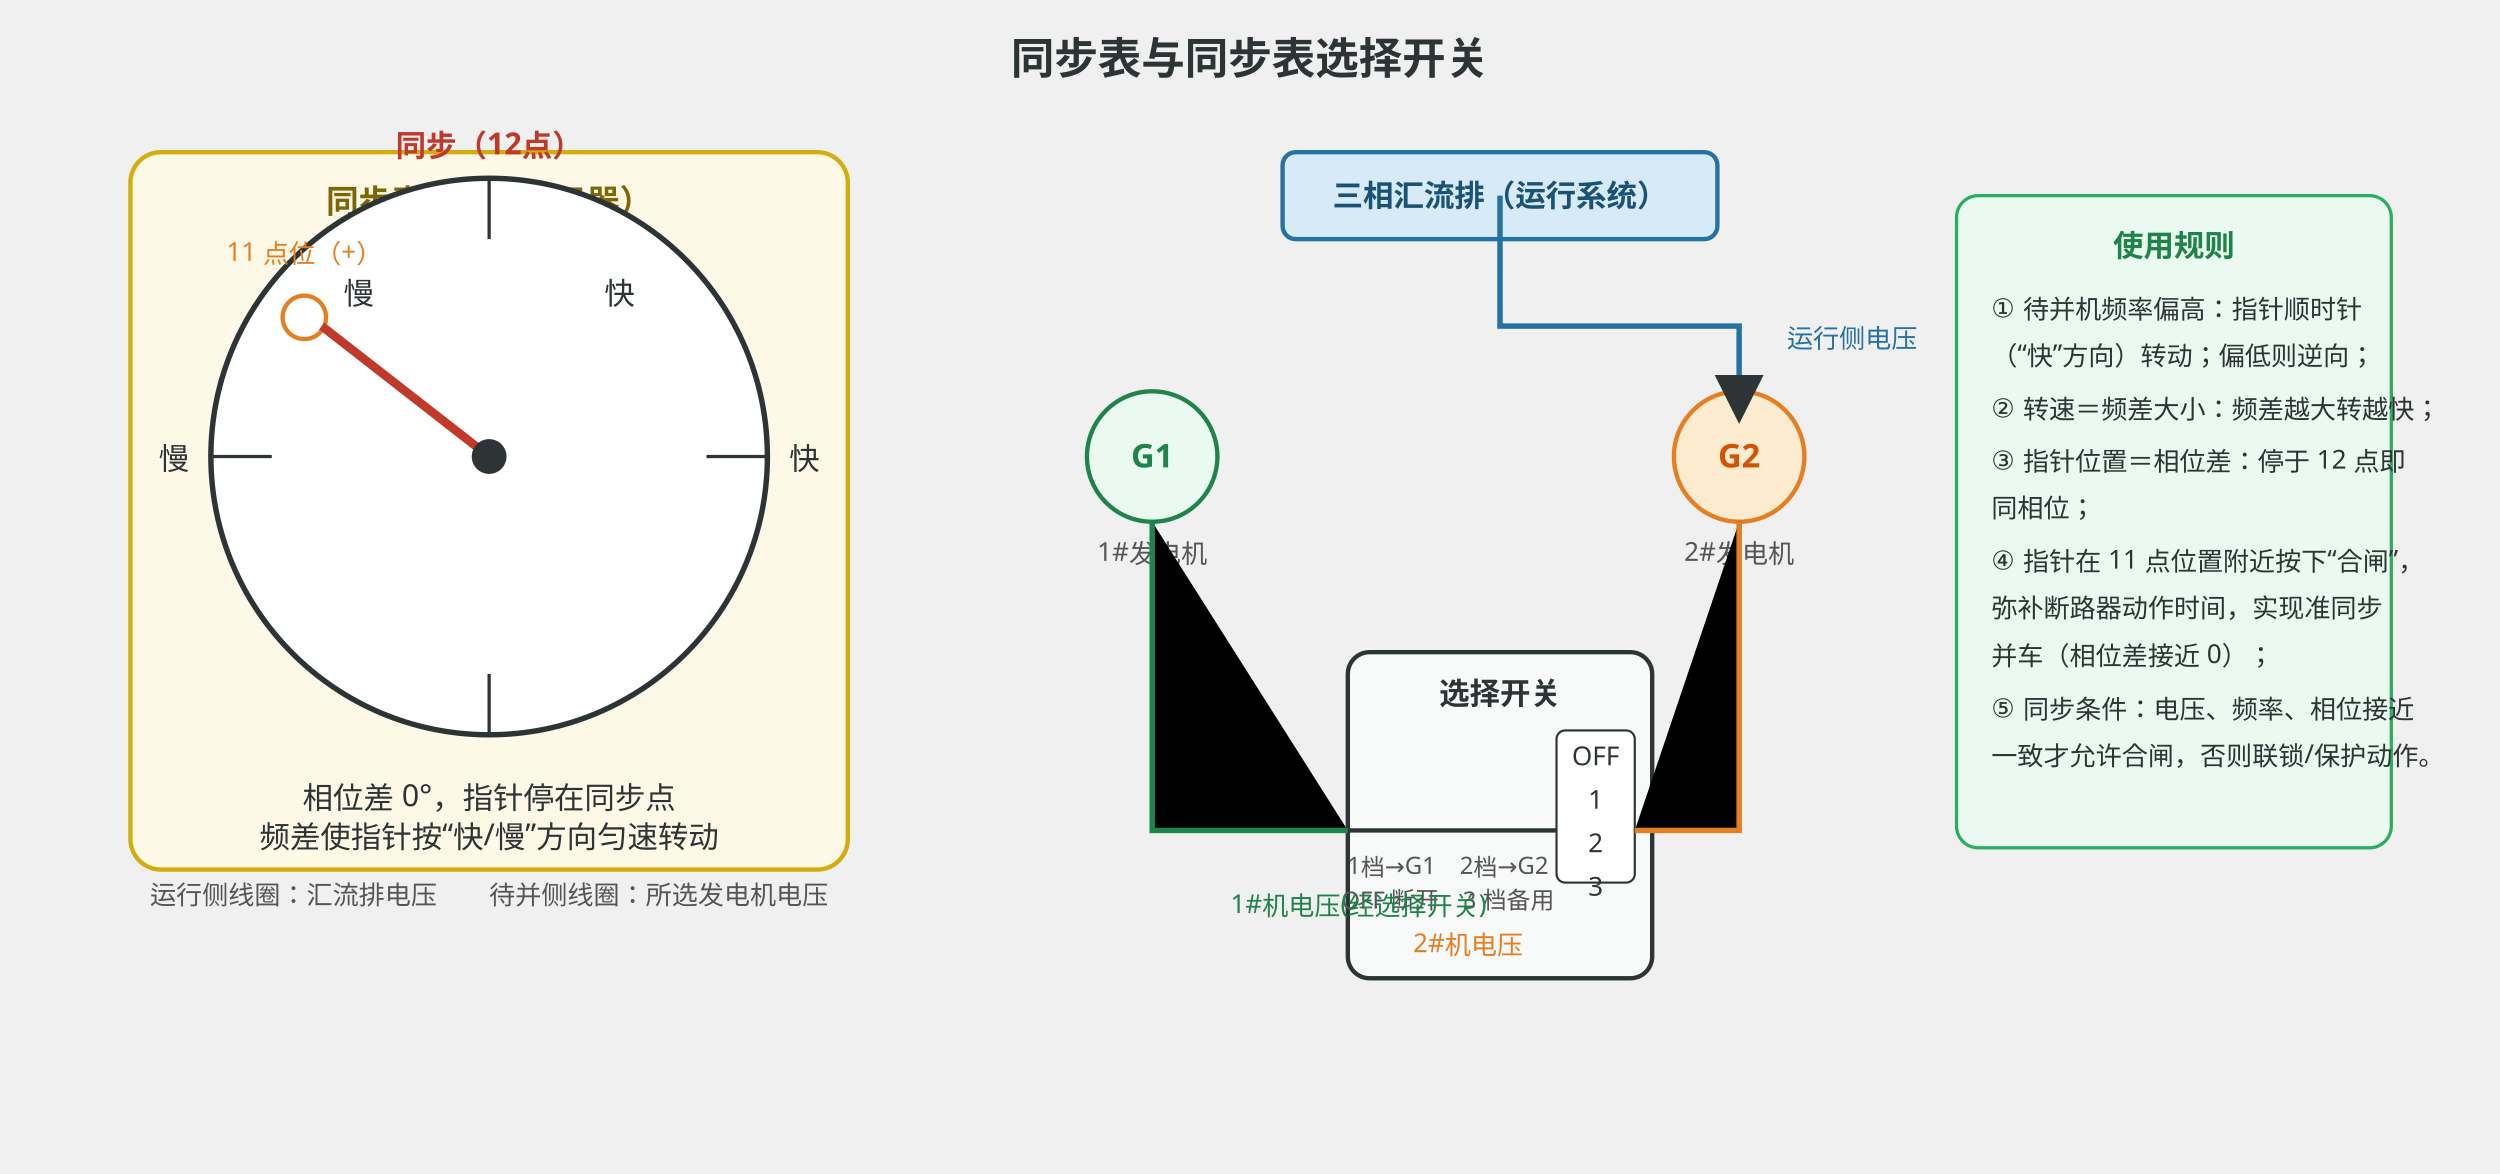
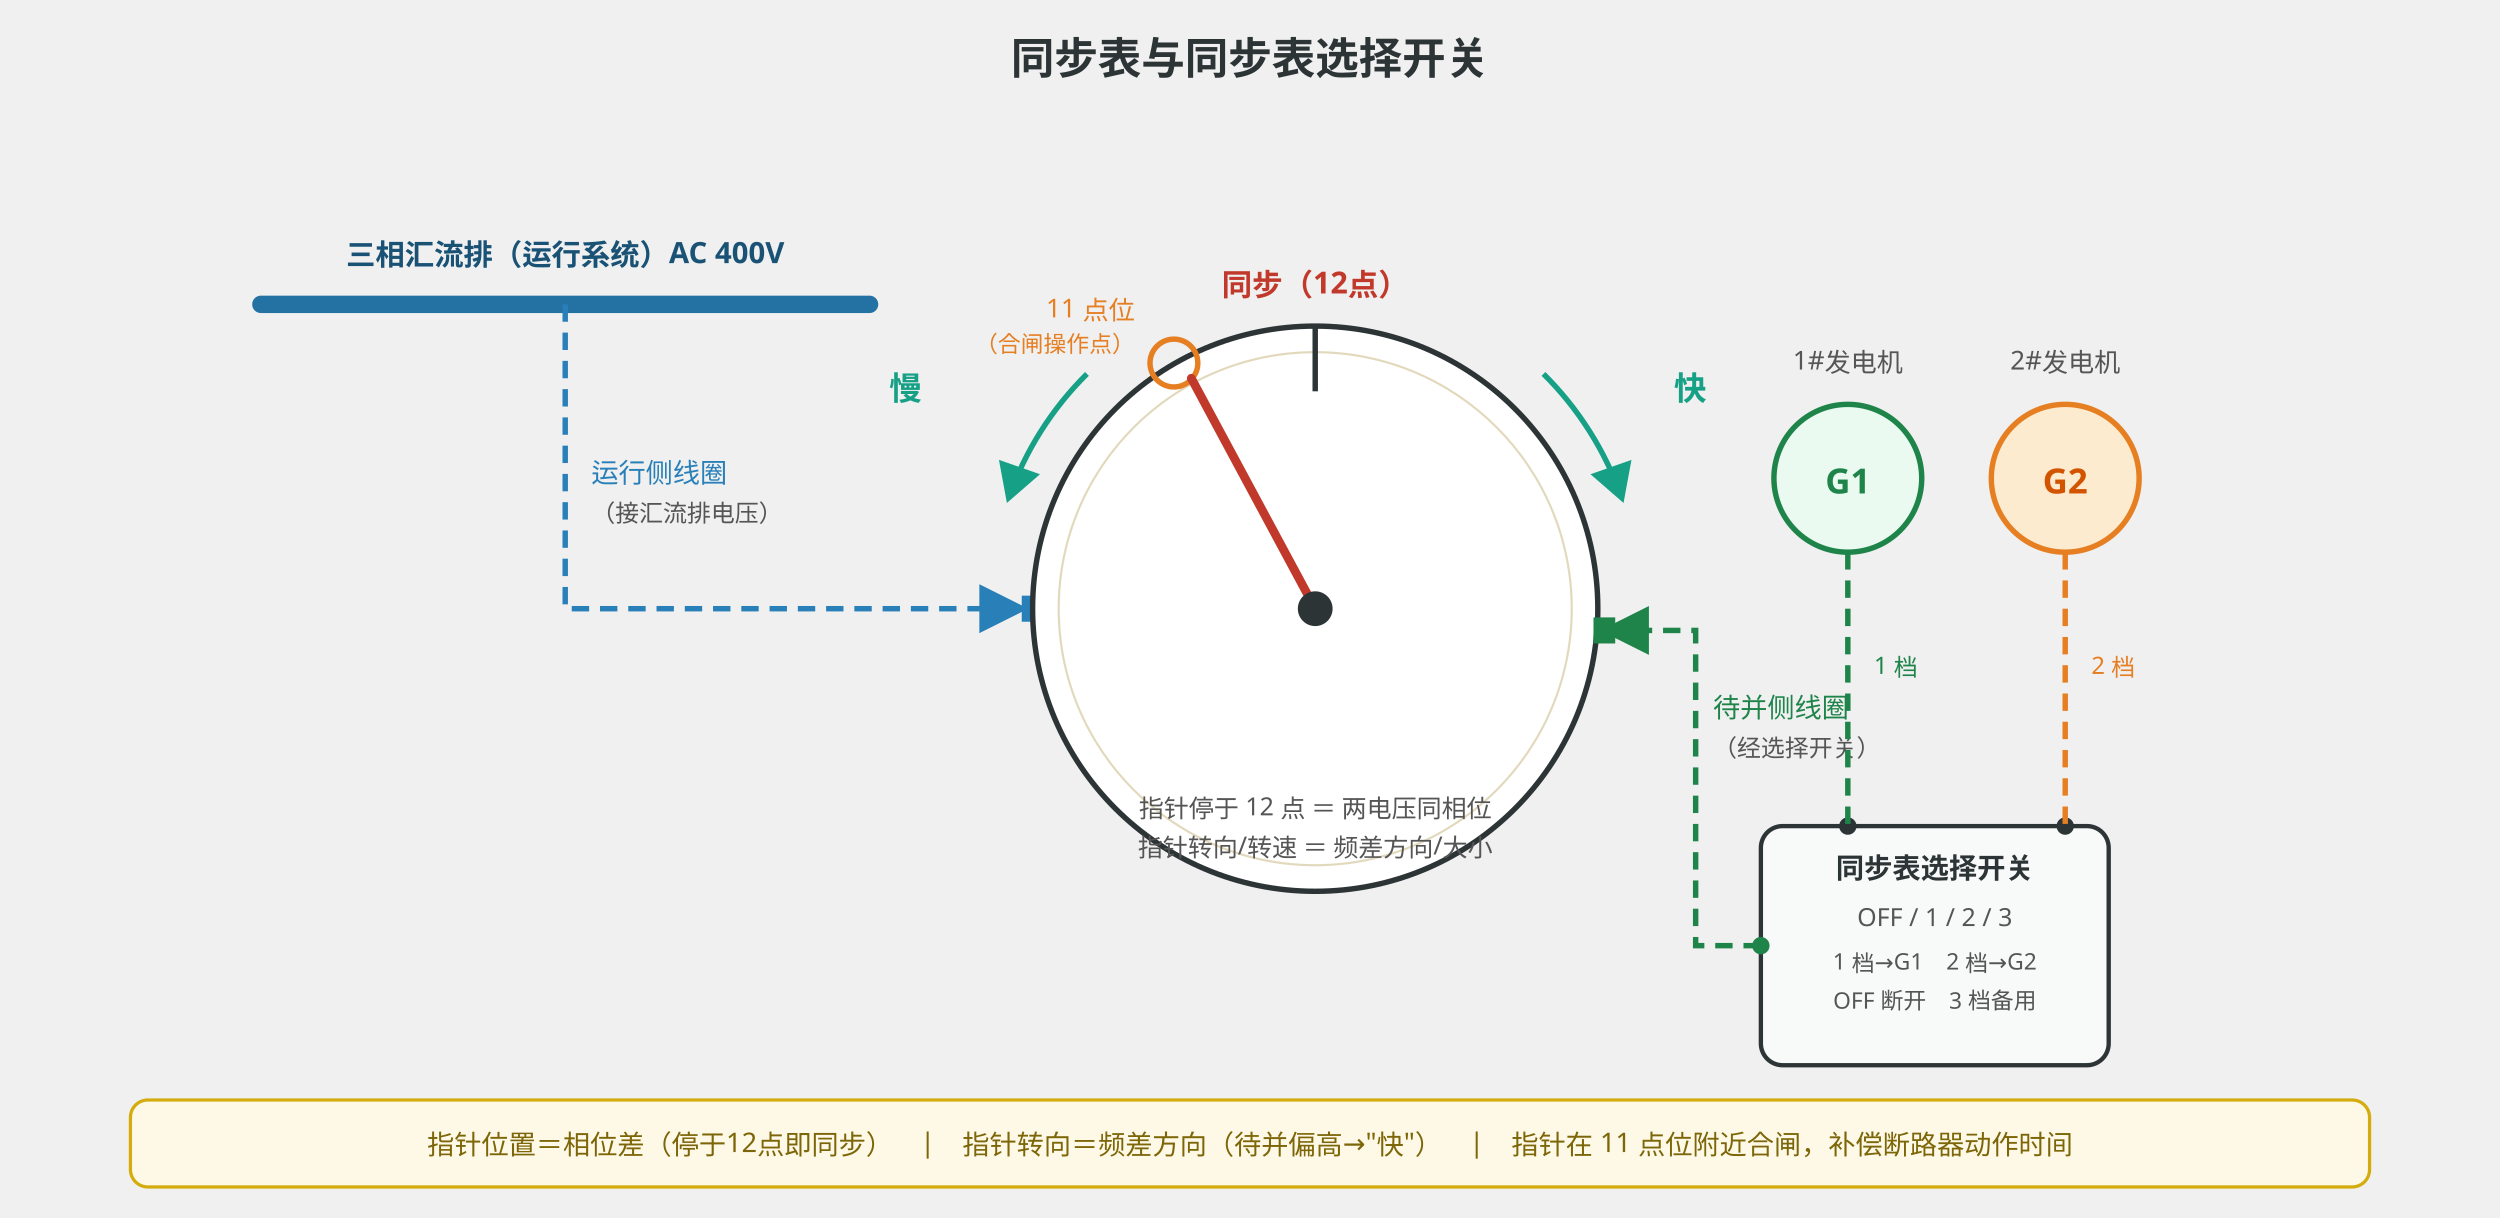
- <svg xmlns="http://www.w3.org/2000/svg" viewBox="0 0 1150 540" font-family="Microsoft YaHei, sans-serif">
+ <svg xmlns="http://www.w3.org/2000/svg" viewBox="0 0 1150 560" font-family="Microsoft YaHei, sans-serif">
  <defs>
    <marker id="arr" markerWidth="9" markerHeight="9" refX="7" refY="4.5" orient="auto">
      <path d="M0,0 L9,4.5 L0,9 Z" fill="#2d3436" />
    </marker>
+     <marker id="arrB" markerWidth="9" markerHeight="9" refX="7" refY="4.5" orient="auto">
+       <path d="M0,0 L9,4.5 L0,9 Z" fill="#2980b9" />
+     </marker>
+     <marker id="arrG" markerWidth="9" markerHeight="9" refX="7" refY="4.5" orient="auto">
+       <path d="M0,0 L9,4.5 L0,9 Z" fill="#1e8449" />
+     </marker>
+     <marker id="arrC" markerWidth="8" markerHeight="8" refX="6" refY="4" orient="auto">
+       <path d="M0,0 L7,4 L0,8 Z" fill="#16a085" />
+     </marker>
  </defs>
  <text x="575" y="34" text-anchor="middle" font-size="20" font-weight="bold" fill="#2d3436">同步表与同步表选择开关</text>
-   <rect x="60" y="70" width="330" height="330" rx="14" fill="#fef9e7" stroke="#d4ac0d" stroke-width="2" />
-   <text x="225" y="98" text-anchor="middle" font-size="15" font-weight="bold" fill="#7d6608">同步表（同步指示器）</text>
-   <circle cx="225" cy="210" r="128" fill="#ffffff" stroke="#2d3436" stroke-width="2.5" />
-   <g stroke="#2d3436" stroke-width="1.5">
-     <line x1="225" y1="82" x2="225" y2="110" />
-     <line x1="225" y1="310" x2="225" y2="338" />
-     <line x1="97" y1="210" x2="125" y2="210" />
-     <line x1="325" y1="210" x2="353" y2="210" />
-   </g>
-   <g font-size="14" text-anchor="middle" fill="#2d3436">
-     <text x="225" y="72" font-weight="bold" fill="#c0392b">同步（12点）</text>
-     <text x="165" y="140">慢</text>
-     <text x="285" y="140">快</text>
-     <text x="370" y="216">快</text>
-     <text x="80" y="216">慢</text>
-     <text x="225" y="372">相位差 0°，指针停在同步点</text>
-     <text x="225" y="390">频差使指针按“快/慢”方向匀速转动</text>
-   </g>
-   <circle cx="140" cy="146" r="10" fill="none" stroke="#e67e22" stroke-width="2" />
-   <text x="140" y="120" text-anchor="middle" font-size="12" fill="#e67e22">11 点位（+）</text>
-   <line x1="225" y1="210" x2="148" y2="150" stroke="#c0392b" stroke-width="4" />
-   <circle cx="225" cy="210" r="8" fill="#2d3436" />
-   <text x="225" y="416" text-anchor="middle" font-size="12" fill="#555">运行侧线圈：汇流排电压　　待并侧线圈：所选发电机电压</text>
-   <g transform="translate(470,0)">
-     <rect x="120" y="70" width="200" height="40" rx="6" fill="#d6eaf8" stroke="#2471a3" stroke-width="2" />
-     <text x="220" y="95" text-anchor="middle" font-size="14" font-weight="bold" fill="#1a5276">三相汇流排（运行系统）</text>
-     <circle cx="60" cy="210" r="30" fill="#eafaf1" stroke="#1e8449" stroke-width="2" />
-     <text x="60" y="215" text-anchor="middle" font-size="15" font-weight="bold" fill="#1e8449">G1</text>
-     <text x="60" y="258" text-anchor="middle" font-size="12" fill="#555">1#发电机</text>
-     <circle cx="330" cy="210" r="30" fill="#fdebd0" stroke="#e67e22" stroke-width="2" />
-     <text x="330" y="215" text-anchor="middle" font-size="15" font-weight="bold" fill="#d35400">G2</text>
-     <text x="330" y="258" text-anchor="middle" font-size="12" fill="#555">2#发电机</text>
-     <rect x="150" y="300" width="140" height="150" rx="10" fill="#f8f9f9" stroke="#2d3436" stroke-width="2" />
-     <text x="220" y="324" text-anchor="middle" font-size="14" font-weight="bold" fill="#2d3436">选择开关</text>
-     <g font-size="12" text-anchor="middle" fill="#2d3436">
-       <rect x="246" y="336" width="36" height="70" rx="4" fill="#fff" stroke="#2d3436" />
-       <text x="264" y="352">OFF</text>
-       <text x="264" y="372">1</text>
-       <text x="264" y="392">2</text>
-       <text x="264" y="412">3</text>
-     </g>
-     <line x1="120" y1="382" x2="246" y2="382" stroke="#2d3436" stroke-width="2" />
-     <line x1="330" y1="240" x2="330" y2="382" stroke="#2d3436" stroke-width="2" />
-     <line x1="330" y1="382" x2="282" y2="382" stroke="#2d3436" stroke-width="2" />
-     <text x="196" y="402" text-anchor="middle" font-size="11" fill="#555">1档→G1　2档→G2</text>
-     <text x="196" y="418" text-anchor="middle" font-size="11" fill="#555">OFF 断开　3 档备用</text>
-     <path d="M220,90 L220,150 L330,150 L330,190" stroke="#2471a3" stroke-width="2.5" fill="none" marker-end="url(#arr)" />
-     <text x="352" y="160" font-size="12" fill="#2471a3">运行侧电压</text>
-     <path d="M60,240 L60,382 L150,382" stroke="#1e8449" stroke-width="2.5" />
-     <path d="M330,240 L330,382 L282,382" stroke="#e67e22" stroke-width="2.5" />
-     <text x="96" y="420" font-size="12" fill="#1e8449">1#机电压(经选择开关)</text>
-     <text x="180" y="438" font-size="12" fill="#e67e22">2#机电压</text>
-     <rect x="430" y="90" width="200" height="300" rx="10" fill="#eafaf1" stroke="#27ae60" stroke-width="1.5" />
-     <text x="530" y="118" text-anchor="middle" font-size="14" font-weight="bold" fill="#1e8449">使用规则</text>
-     <g font-size="12" fill="#2d3436">
-       <text x="446" y="146">① 待并机频率偏高：指针顺时针</text>
-       <text x="446" y="168">　（“快”方向）转动；偏低则逆向；</text>
-       <text x="446" y="192">② 转速＝频差大小：频差越大转越快；</text>
-       <text x="446" y="216">③ 指针位置＝相位差：停于 12 点即</text>
-       <text x="446" y="238">　同相位；</text>
-       <text x="446" y="262">④ 指针在 11 点位置附近按下“合闸”，</text>
-       <text x="446" y="284">　弥补断路器动作时间，实现准同步</text>
-       <text x="446" y="306">　并车（相位差接近 0）；</text>
-       <text x="446" y="330">⑤ 同步条件：电压、频率、相位接近</text>
-       <text x="446" y="352">　一致才允许合闸，否则联锁/保护动作。</text>
-     </g>
-   </g>
+   <line x1="120" y1="140" x2="400" y2="140" stroke="#2471a3" stroke-width="8" stroke-linecap="round" />
+   <text x="260" y="122" text-anchor="middle" font-size="13.5" font-weight="bold" fill="#1a5276">三相汇流排（运行系统）AC 400V</text>
+   <path d="M260,140 L260,280 L468,280" stroke="#2980b9" stroke-width="2.5" fill="none" stroke-dasharray="8 5" marker-end="url(#arrB)" />
+   <rect x="470" y="274" width="10" height="12" fill="#2980b9" />
+   <text x="272" y="222" font-size="12.5" fill="#2980b9">运行侧线圈</text>
+   <text x="272" y="240" font-size="11" fill="#555">（接汇流排电压）</text>
+   <circle cx="605" cy="280" r="130" fill="#ffffff" stroke="#2d3436" stroke-width="2.5" />
+   <circle cx="605" cy="280" r="118" fill="none" stroke="#e2d9bd" stroke-width="1" />
+   <line x1="605" y1="150" x2="605" y2="180" stroke="#2d3436" stroke-width="2.5" />
+   <text x="605" y="136" text-anchor="middle" font-size="14" font-weight="bold" fill="#c0392b">同步（12点）</text>
+   <path d="M710,172 A150,150 0 0 1 746,229" stroke="#16a085" stroke-width="2.5" fill="none" marker-end="url(#arrC)" />
+   <text x="770" y="184" font-size="15" font-weight="bold" fill="#16a085">快</text>
+   <path d="M500,172 A150,150 0 0 0 464,229" stroke="#16a085" stroke-width="2.5" fill="none" marker-end="url(#arrC)" />
+   <text x="424" y="184" text-anchor="end" font-size="15" font-weight="bold" fill="#16a085">慢</text>
+   <circle cx="540" cy="167" r="11" fill="none" stroke="#e67e22" stroke-width="2.5" />
+   <text x="522" y="146" text-anchor="end" font-size="12" fill="#e67e22">11 点位</text>
+   <text x="522" y="162" text-anchor="end" font-size="10.5" fill="#e67e22">（合闸操作点）</text>
+   <line x1="605" y1="280" x2="548" y2="174" stroke="#c0392b" stroke-width="4" stroke-linecap="round" />
+   <circle cx="605" cy="280" r="8" fill="#2d3436" />
+   <text x="605" y="376" text-anchor="middle" font-size="11.5" fill="#555">指针停于 12 点 ＝ 两电压同相位</text>
+   <text x="605" y="394" text-anchor="middle" font-size="11.5" fill="#555">指针转向/转速 ＝ 频差方向/大小</text>
+   <circle cx="850" cy="220" r="34" fill="#eafaf1" stroke="#1e8449" stroke-width="2.5" />
+   <text x="850" y="227" text-anchor="middle" font-size="16" font-weight="bold" fill="#1e8449">G1</text>
+   <text x="850" y="170" text-anchor="middle" font-size="12" fill="#555">1#发电机</text>
+   <circle cx="950" cy="220" r="34" fill="#fdebd0" stroke="#e67e22" stroke-width="2.5" />
+   <text x="950" y="227" text-anchor="middle" font-size="16" font-weight="bold" fill="#d35400">G2</text>
+   <text x="950" y="170" text-anchor="middle" font-size="12" fill="#555">2#发电机</text>
+   <rect x="810" y="380" width="160" height="110" rx="10" fill="#f8f9f9" stroke="#2d3436" stroke-width="2" />
+   <text x="890" y="404" text-anchor="middle" font-size="13" font-weight="bold" fill="#2d3436">同步表选择开关</text>
+   <text x="890" y="426" text-anchor="middle" font-size="11.5" fill="#555">OFF / 1 / 2 / 3</text>
+   <text x="890" y="446" text-anchor="middle" font-size="10.5" fill="#555">1 档→G1　2 档→G2</text>
+   <text x="890" y="464" text-anchor="middle" font-size="10.5" fill="#555">OFF 断开　3 档备用</text>
+   <circle cx="850" cy="380" r="4" fill="#2d3436" />
+   <circle cx="950" cy="380" r="4" fill="#2d3436" />
+   <circle cx="810" cy="435" r="4" fill="#1e8449" />
+   <path d="M810,435 L780,435 L780,290 L741,290" stroke="#1e8449" stroke-width="2.5" fill="none" stroke-dasharray="8 5" marker-end="url(#arrG)" />
+   <rect x="733" y="284" width="10" height="12" fill="#1e8449" />
+   <text x="788" y="330" font-size="12.5" fill="#1e8449">待并侧线圈</text>
+   <text x="788" y="348" font-size="11" fill="#555">（经选择开关）</text>
+   <line x1="850" y1="254" x2="850" y2="380" stroke="#1e8449" stroke-width="2.5" stroke-dasharray="8 5" />
+   <text x="862" y="310" font-size="11" fill="#1e8449">1 档</text>
+   <line x1="950" y1="254" x2="950" y2="380" stroke="#e67e22" stroke-width="2.5" stroke-dasharray="8 5" />
+   <text x="962" y="310" font-size="11" fill="#e67e22">2 档</text>
+   <rect x="60" y="506" width="1030" height="40" rx="8" fill="#fef9e7" stroke="#d4ac0d" stroke-width="1.5" />
+   <text x="575" y="531" text-anchor="middle" font-size="12.5" fill="#7d6608">指针位置＝相位差（停于12点即同步）　|　指针转向＝频差方向（待并偏高→"快"）　|　指针在 11 点位附近合闸，补偿断路器动作时间</text>
</svg>
